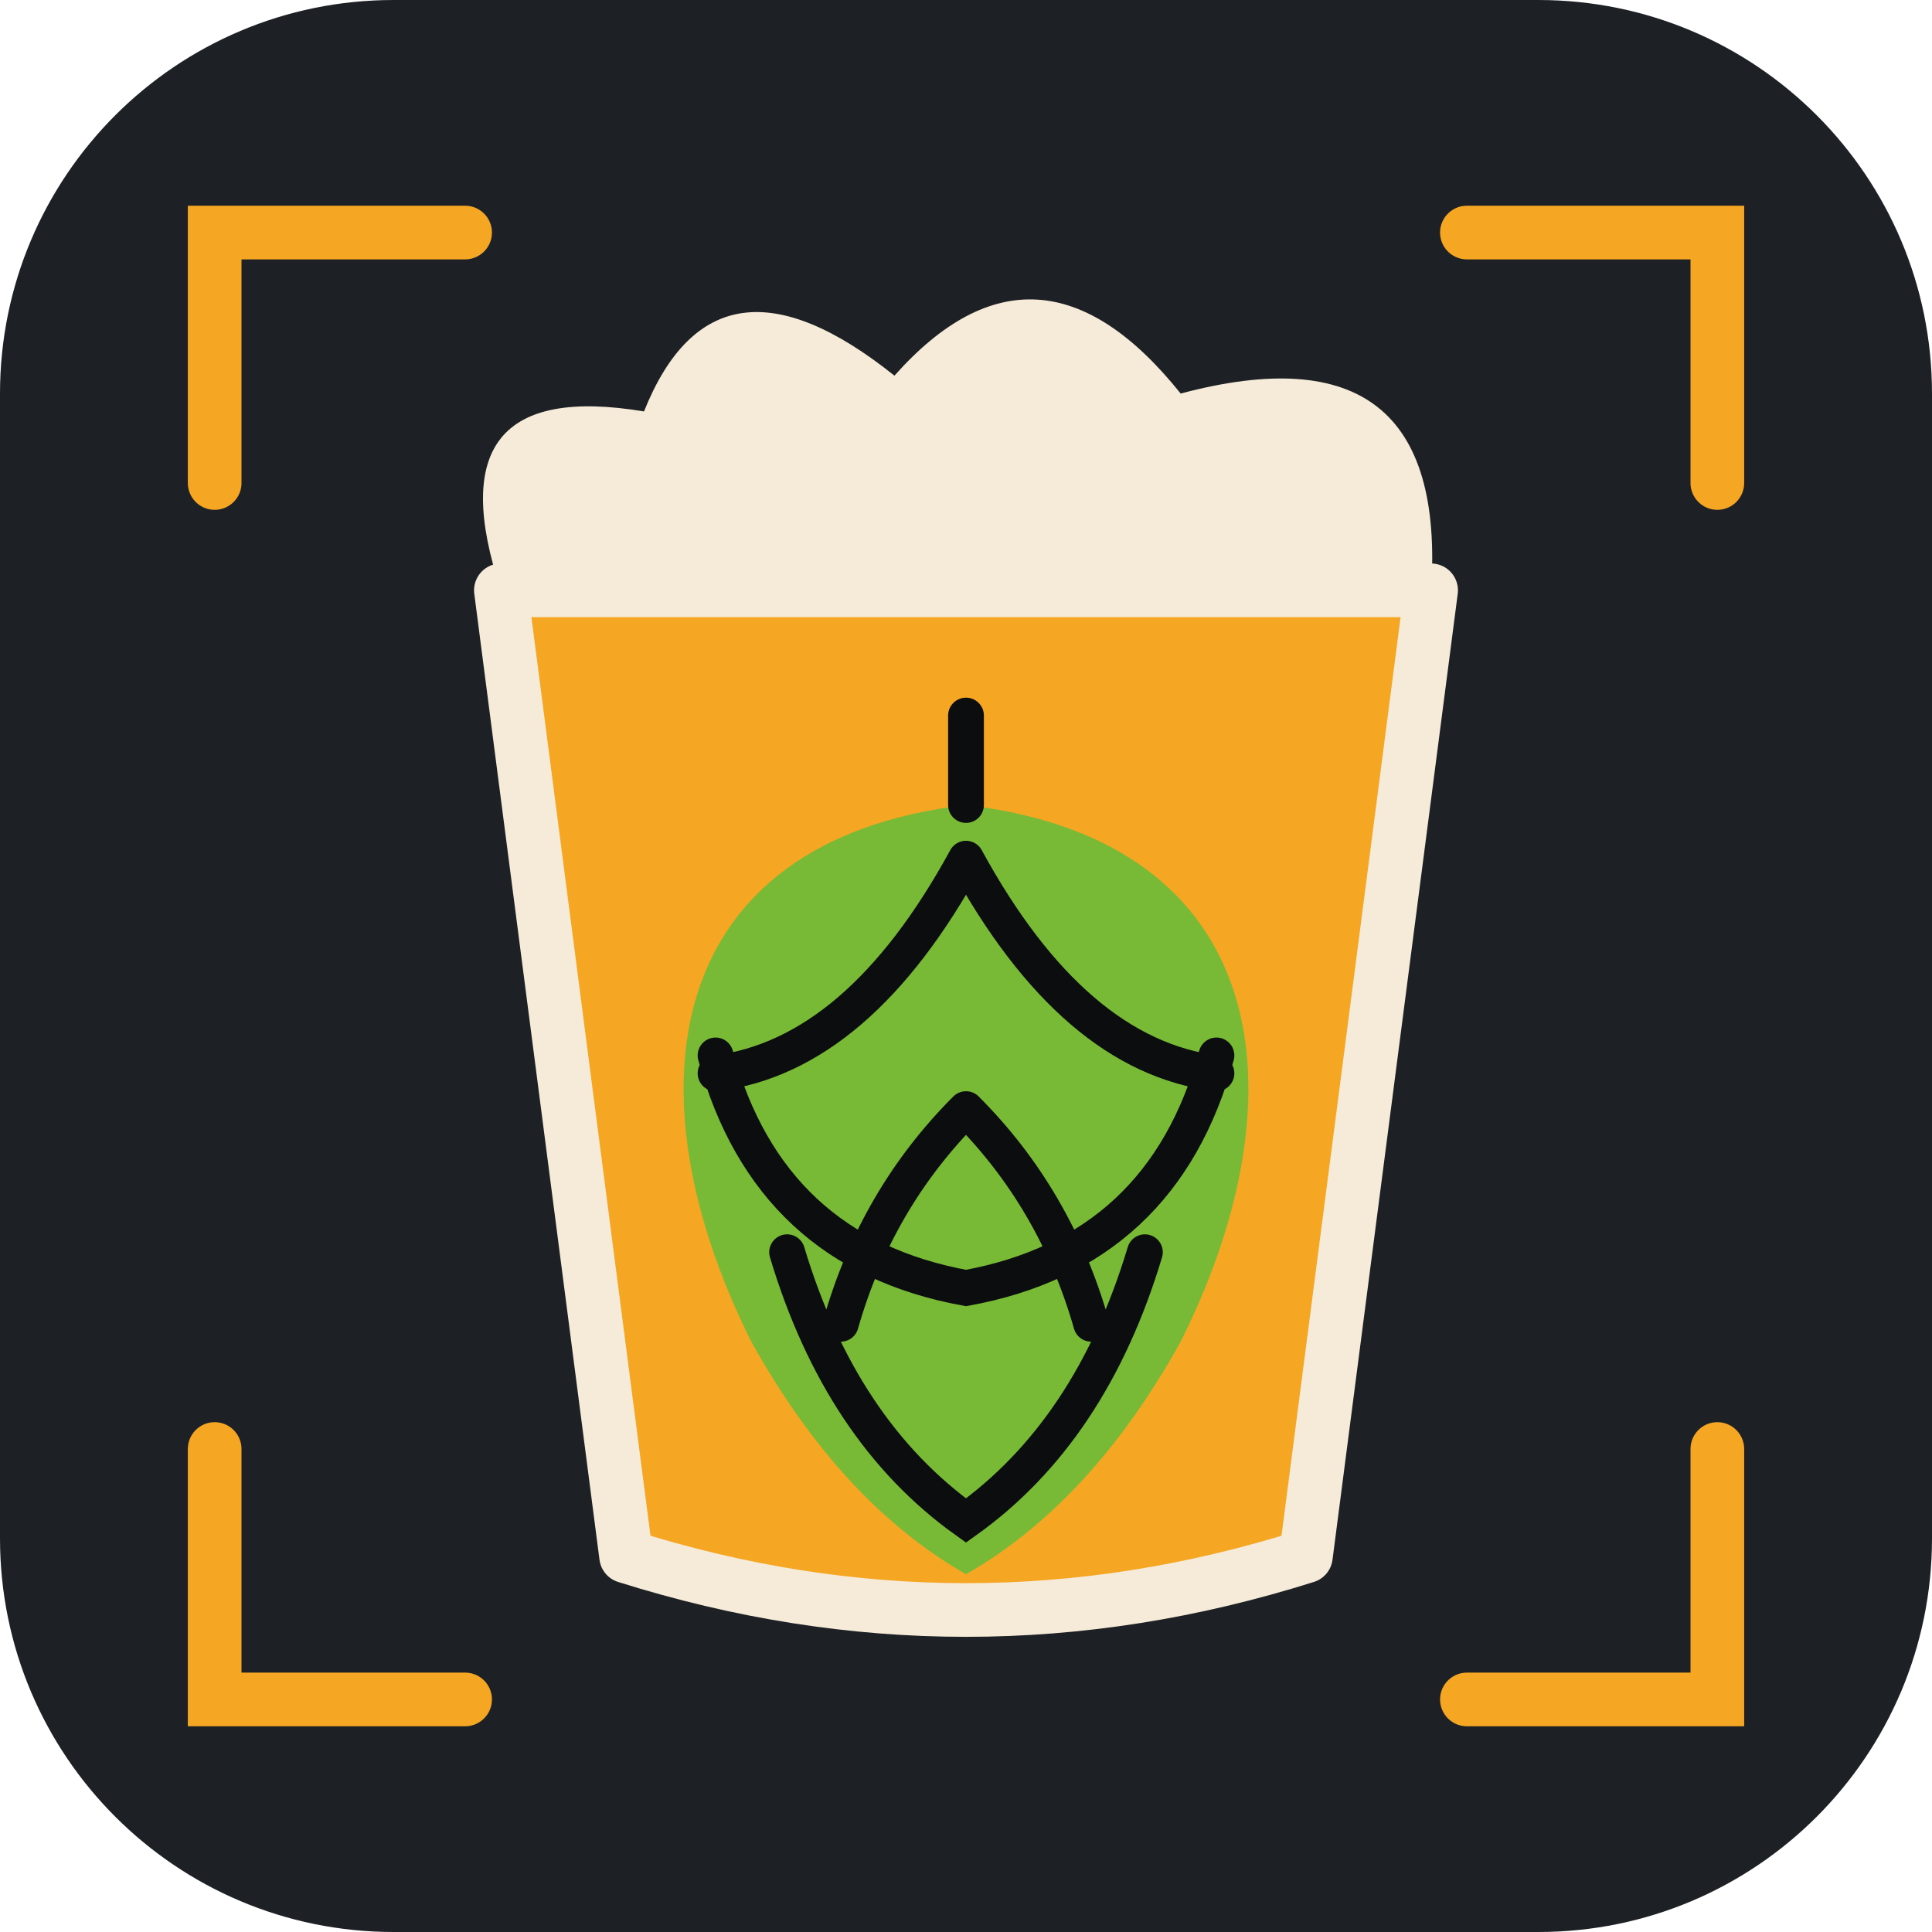
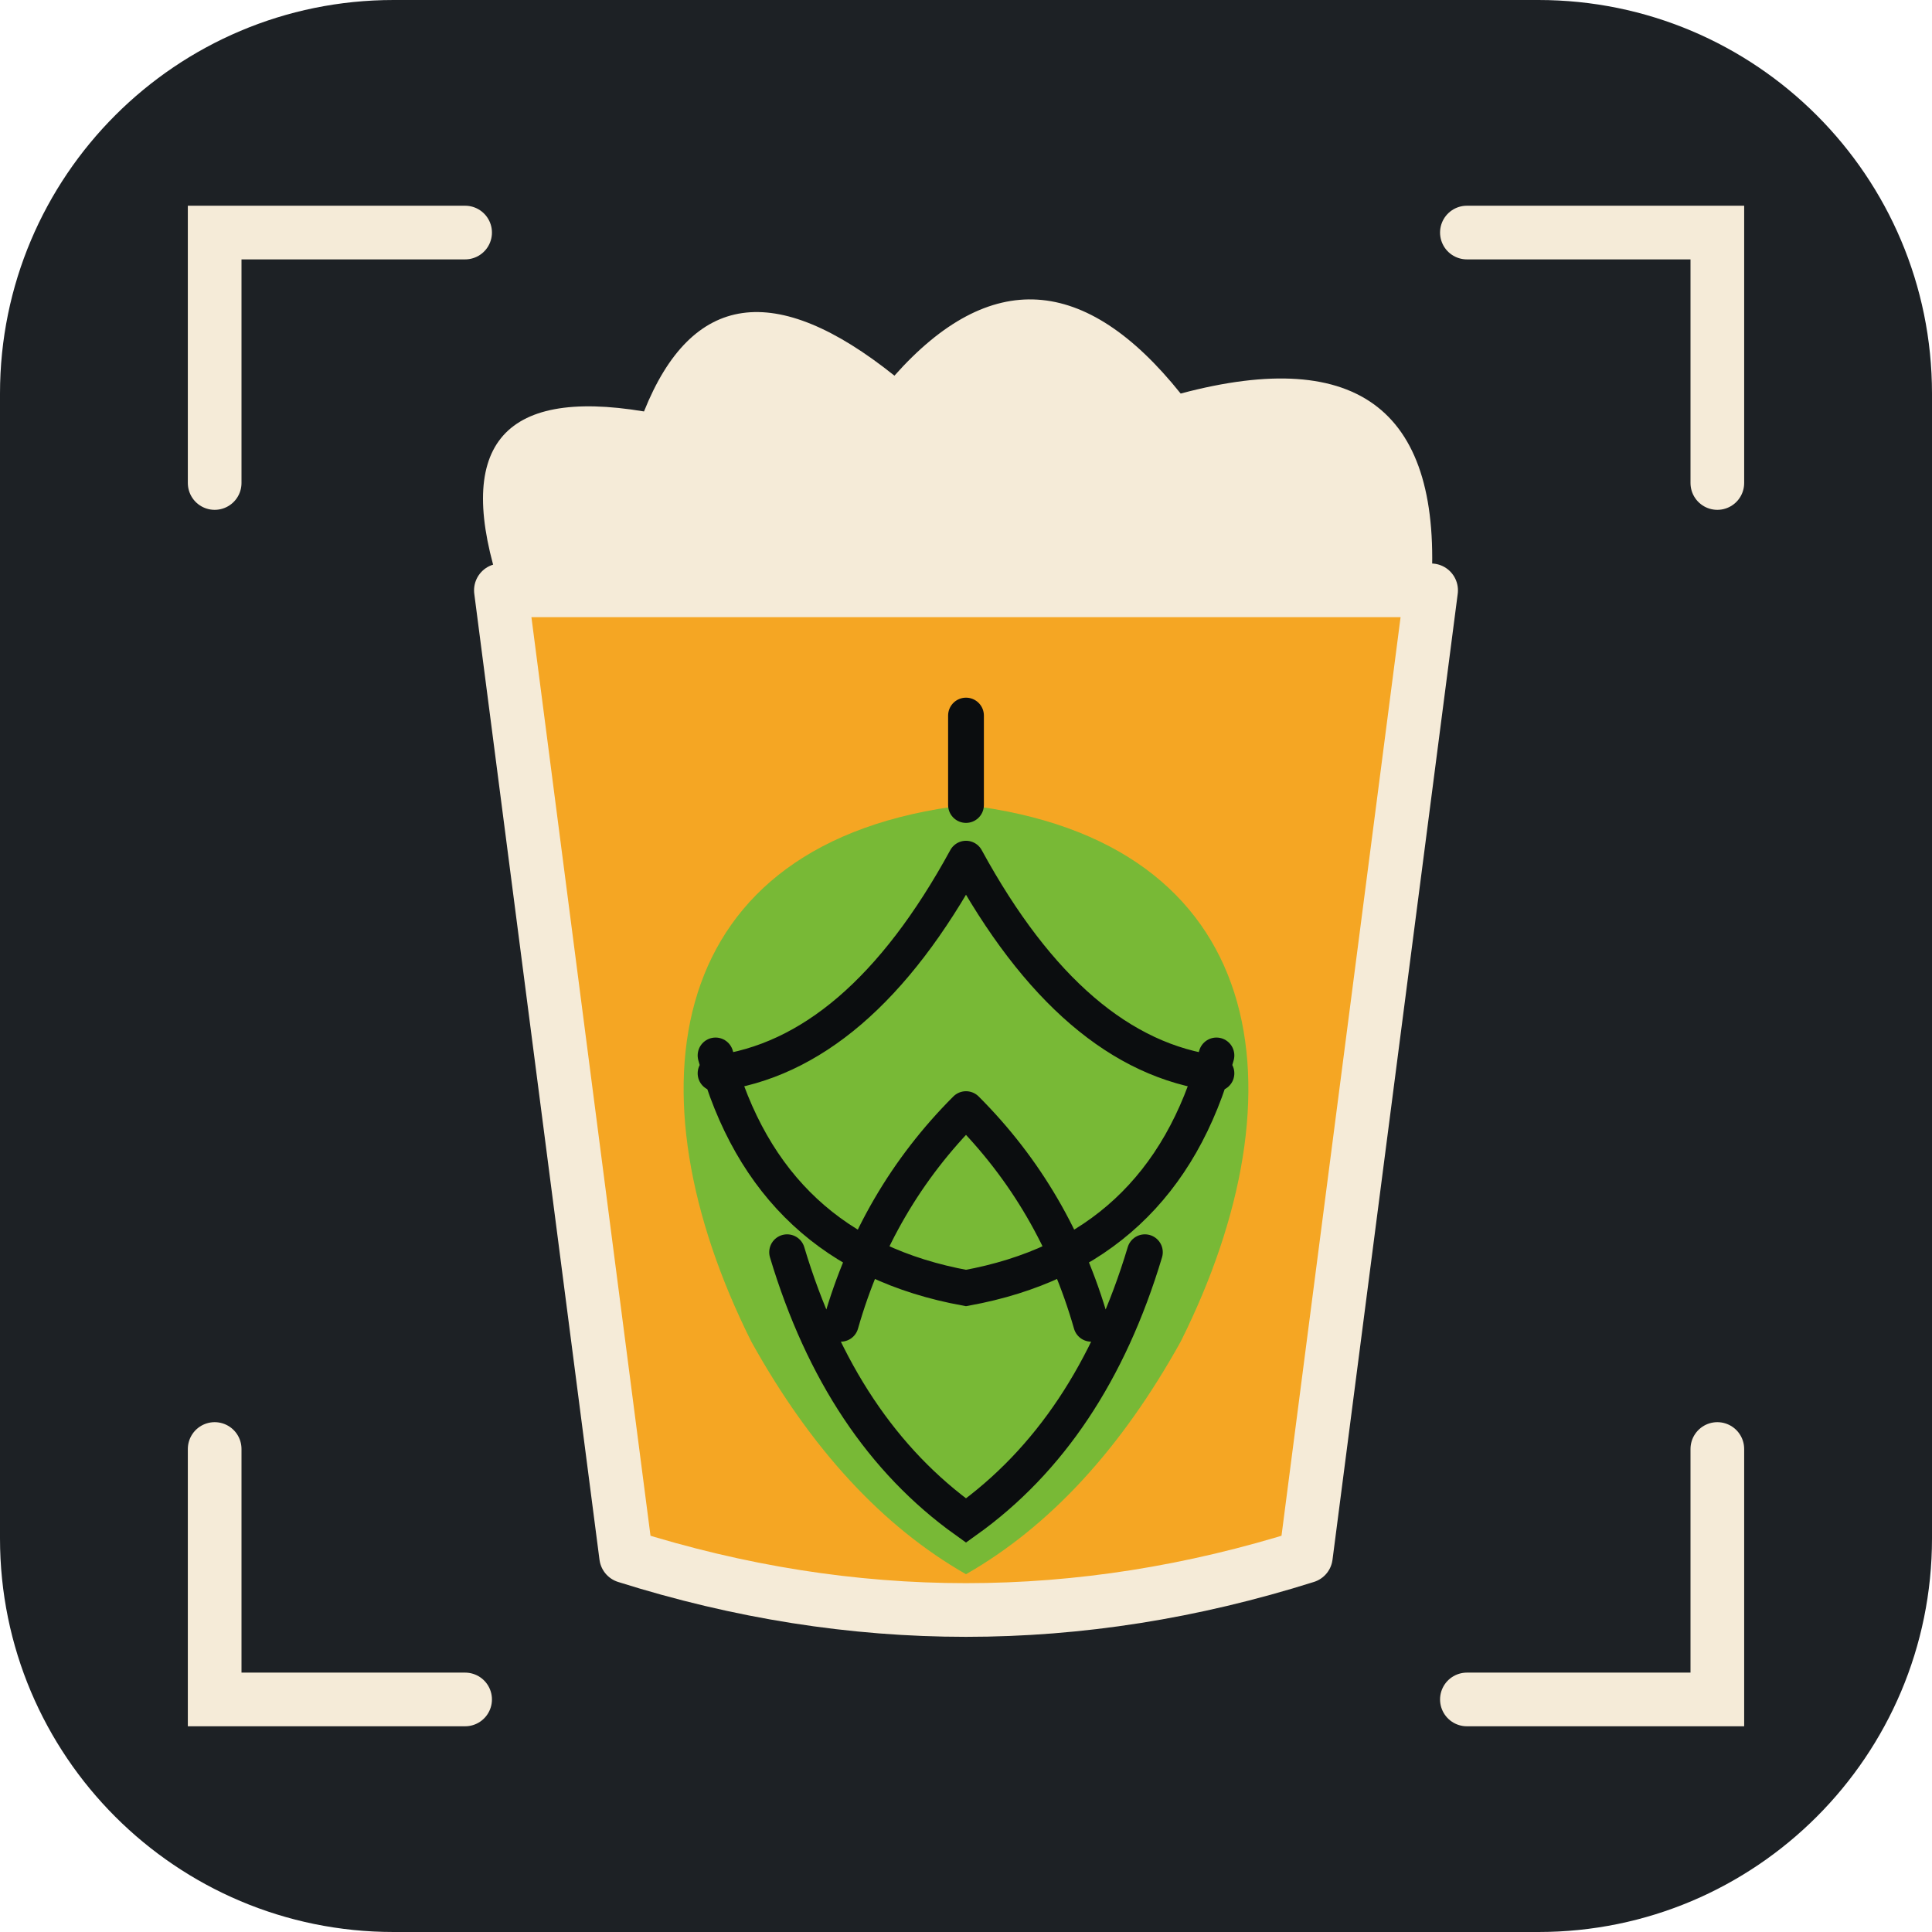
<svg xmlns="http://www.w3.org/2000/svg" viewBox="0 0 108 108">
  <rect width="108" height="108" rx="22" fill="#1D2125" />
-   <path d="M12 27V13H26 M82 13H96V27 M96 81V95H82 M26 95H12V81" fill="none" stroke="#F5A623" stroke-width="3" stroke-linecap="round" />
+   <path d="M12 27V13H26 M82 13H96V27 M96 81V95H82 M26 95H12V81" fill="none" stroke="#F5EBD8" stroke-width="3" stroke-linecap="round" />
  <path d="M28 33H80L73 87Q54 93 35 87Z" fill="#F5A623" />
  <path d="M28 33Q24 21 36 23Q40 13 50 21Q58 12 66 22Q81 18 80 33Z" fill="#F5EBD8" />
  <path d="M28 33H80L73 87Q54 93 35 87Z" fill="none" stroke="#F5EBD8" stroke-width="3" stroke-linejoin="round" />
  <path d="M54 45C37 47 35 61 42 75Q47 84 54 88Q61 84 66 75C73 61 71 47 54 45Z" fill="#78B936" />
  <path d="M54 45V40 M54 48Q48 59 40 60 M54 48Q60 59 68 60 M40 59Q43 70 54 72Q65 70 68 59 M44 70Q47 80 54 85Q61 80 64 70 M54 62Q49 67 47 74 M54 62Q59 67 61 74" fill="none" stroke="#0B0D0F" stroke-width="2" stroke-linecap="round" />
</svg>
